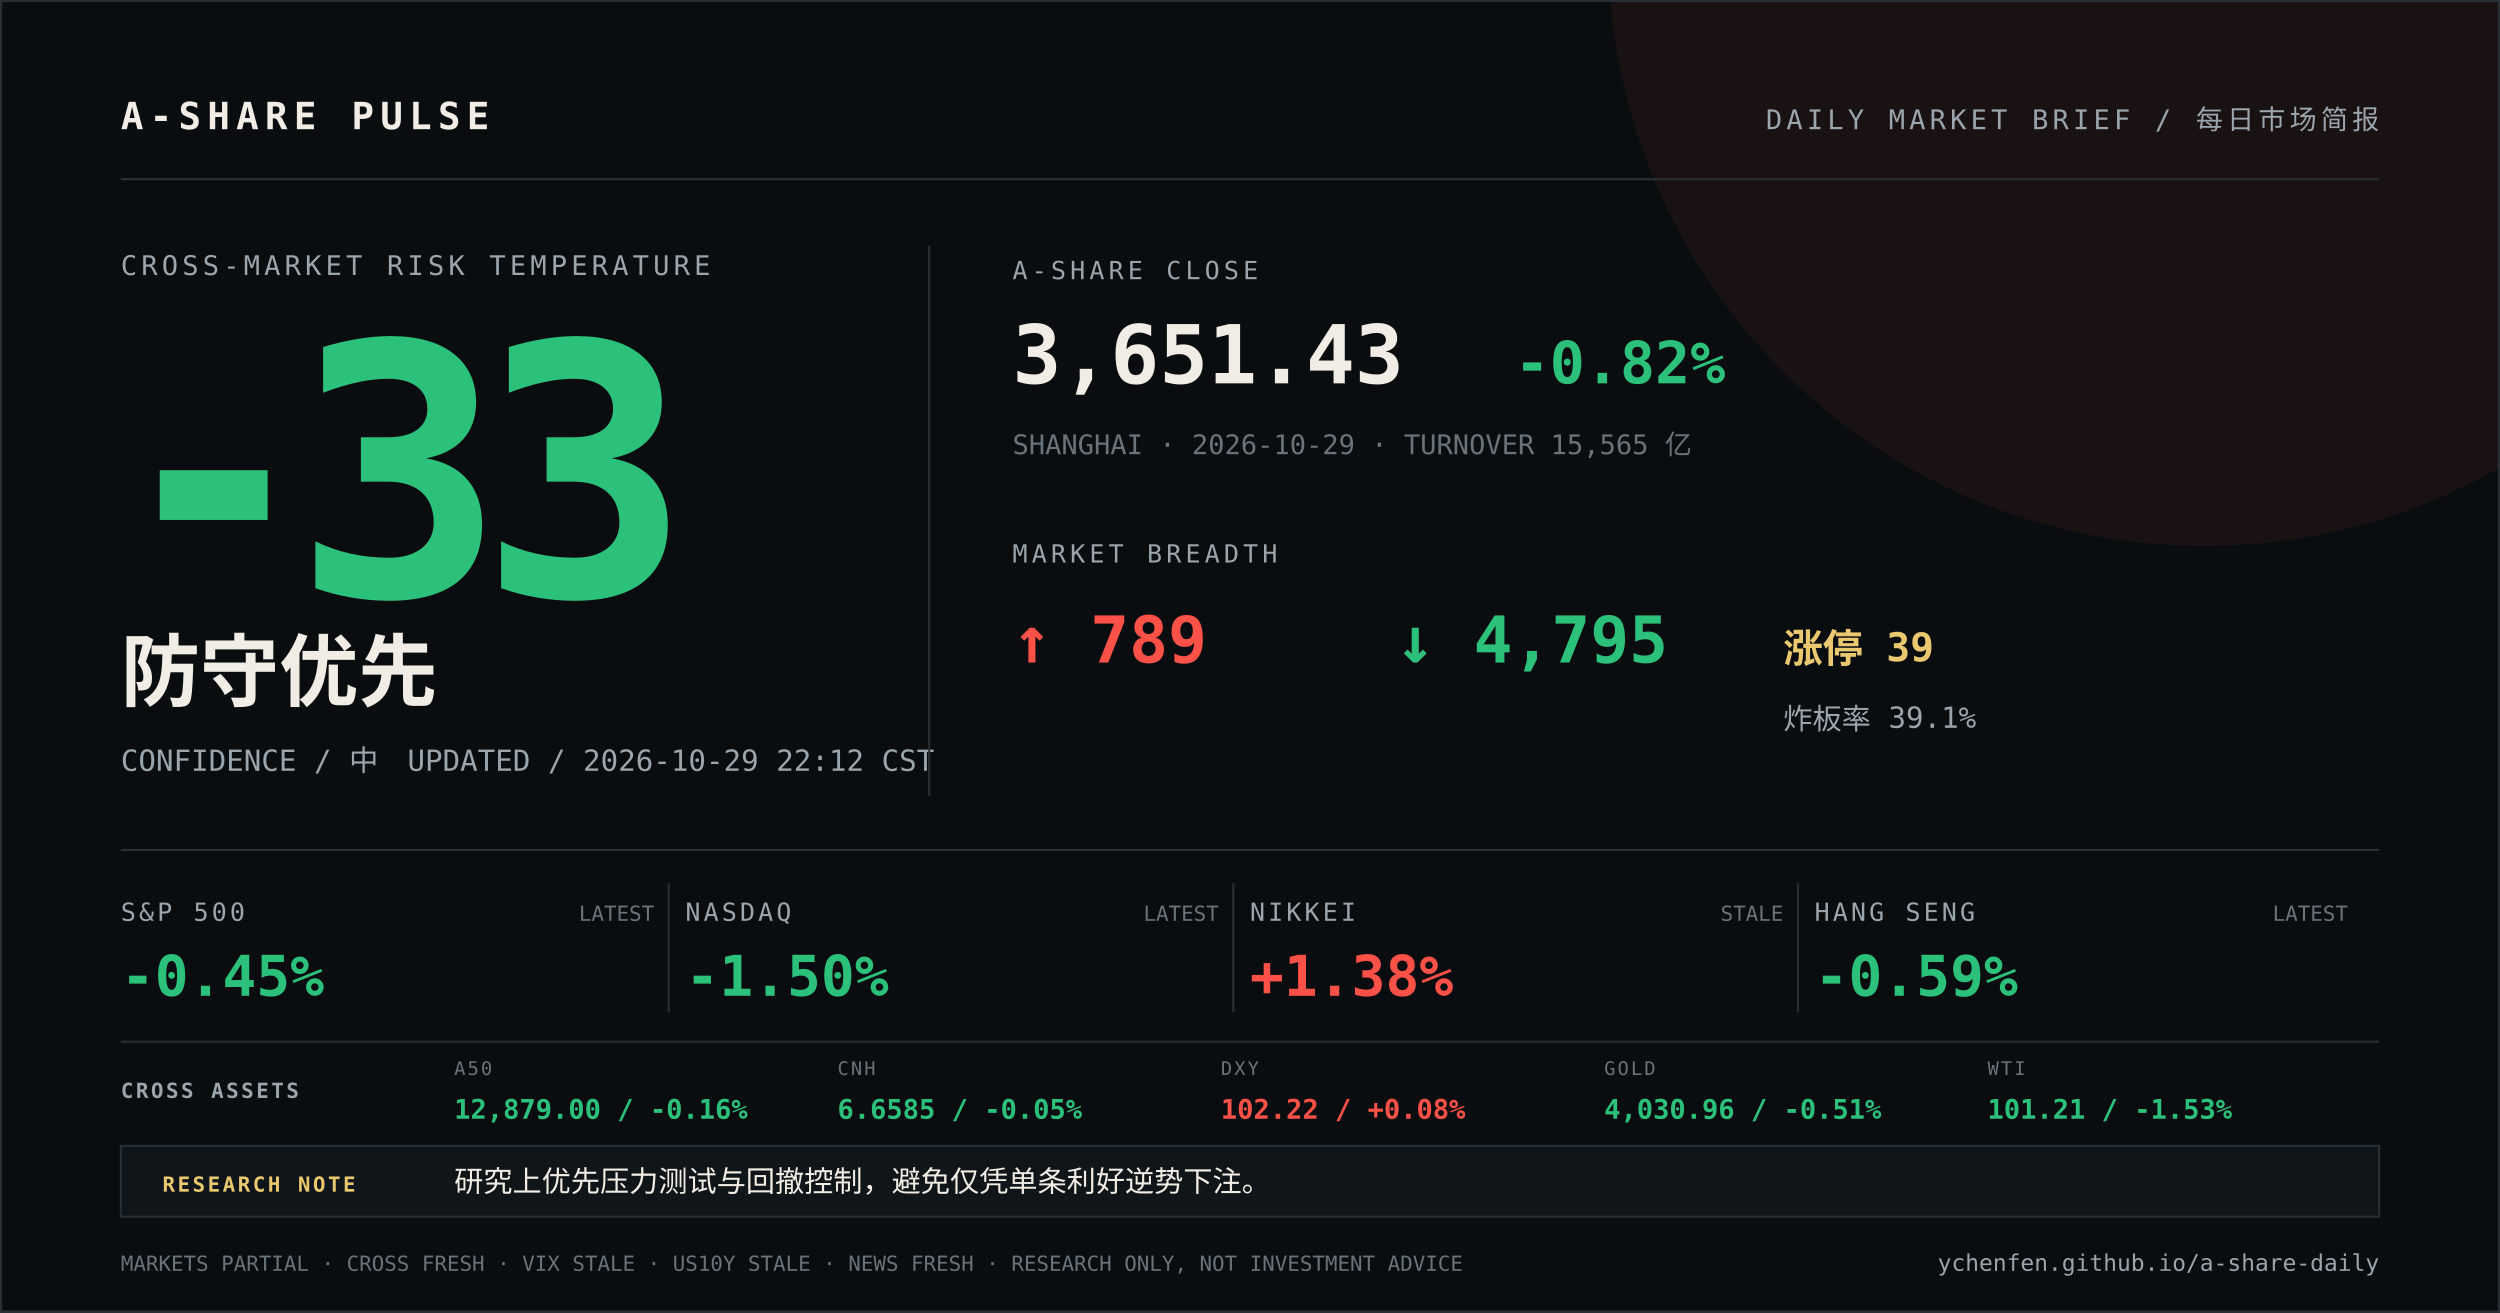
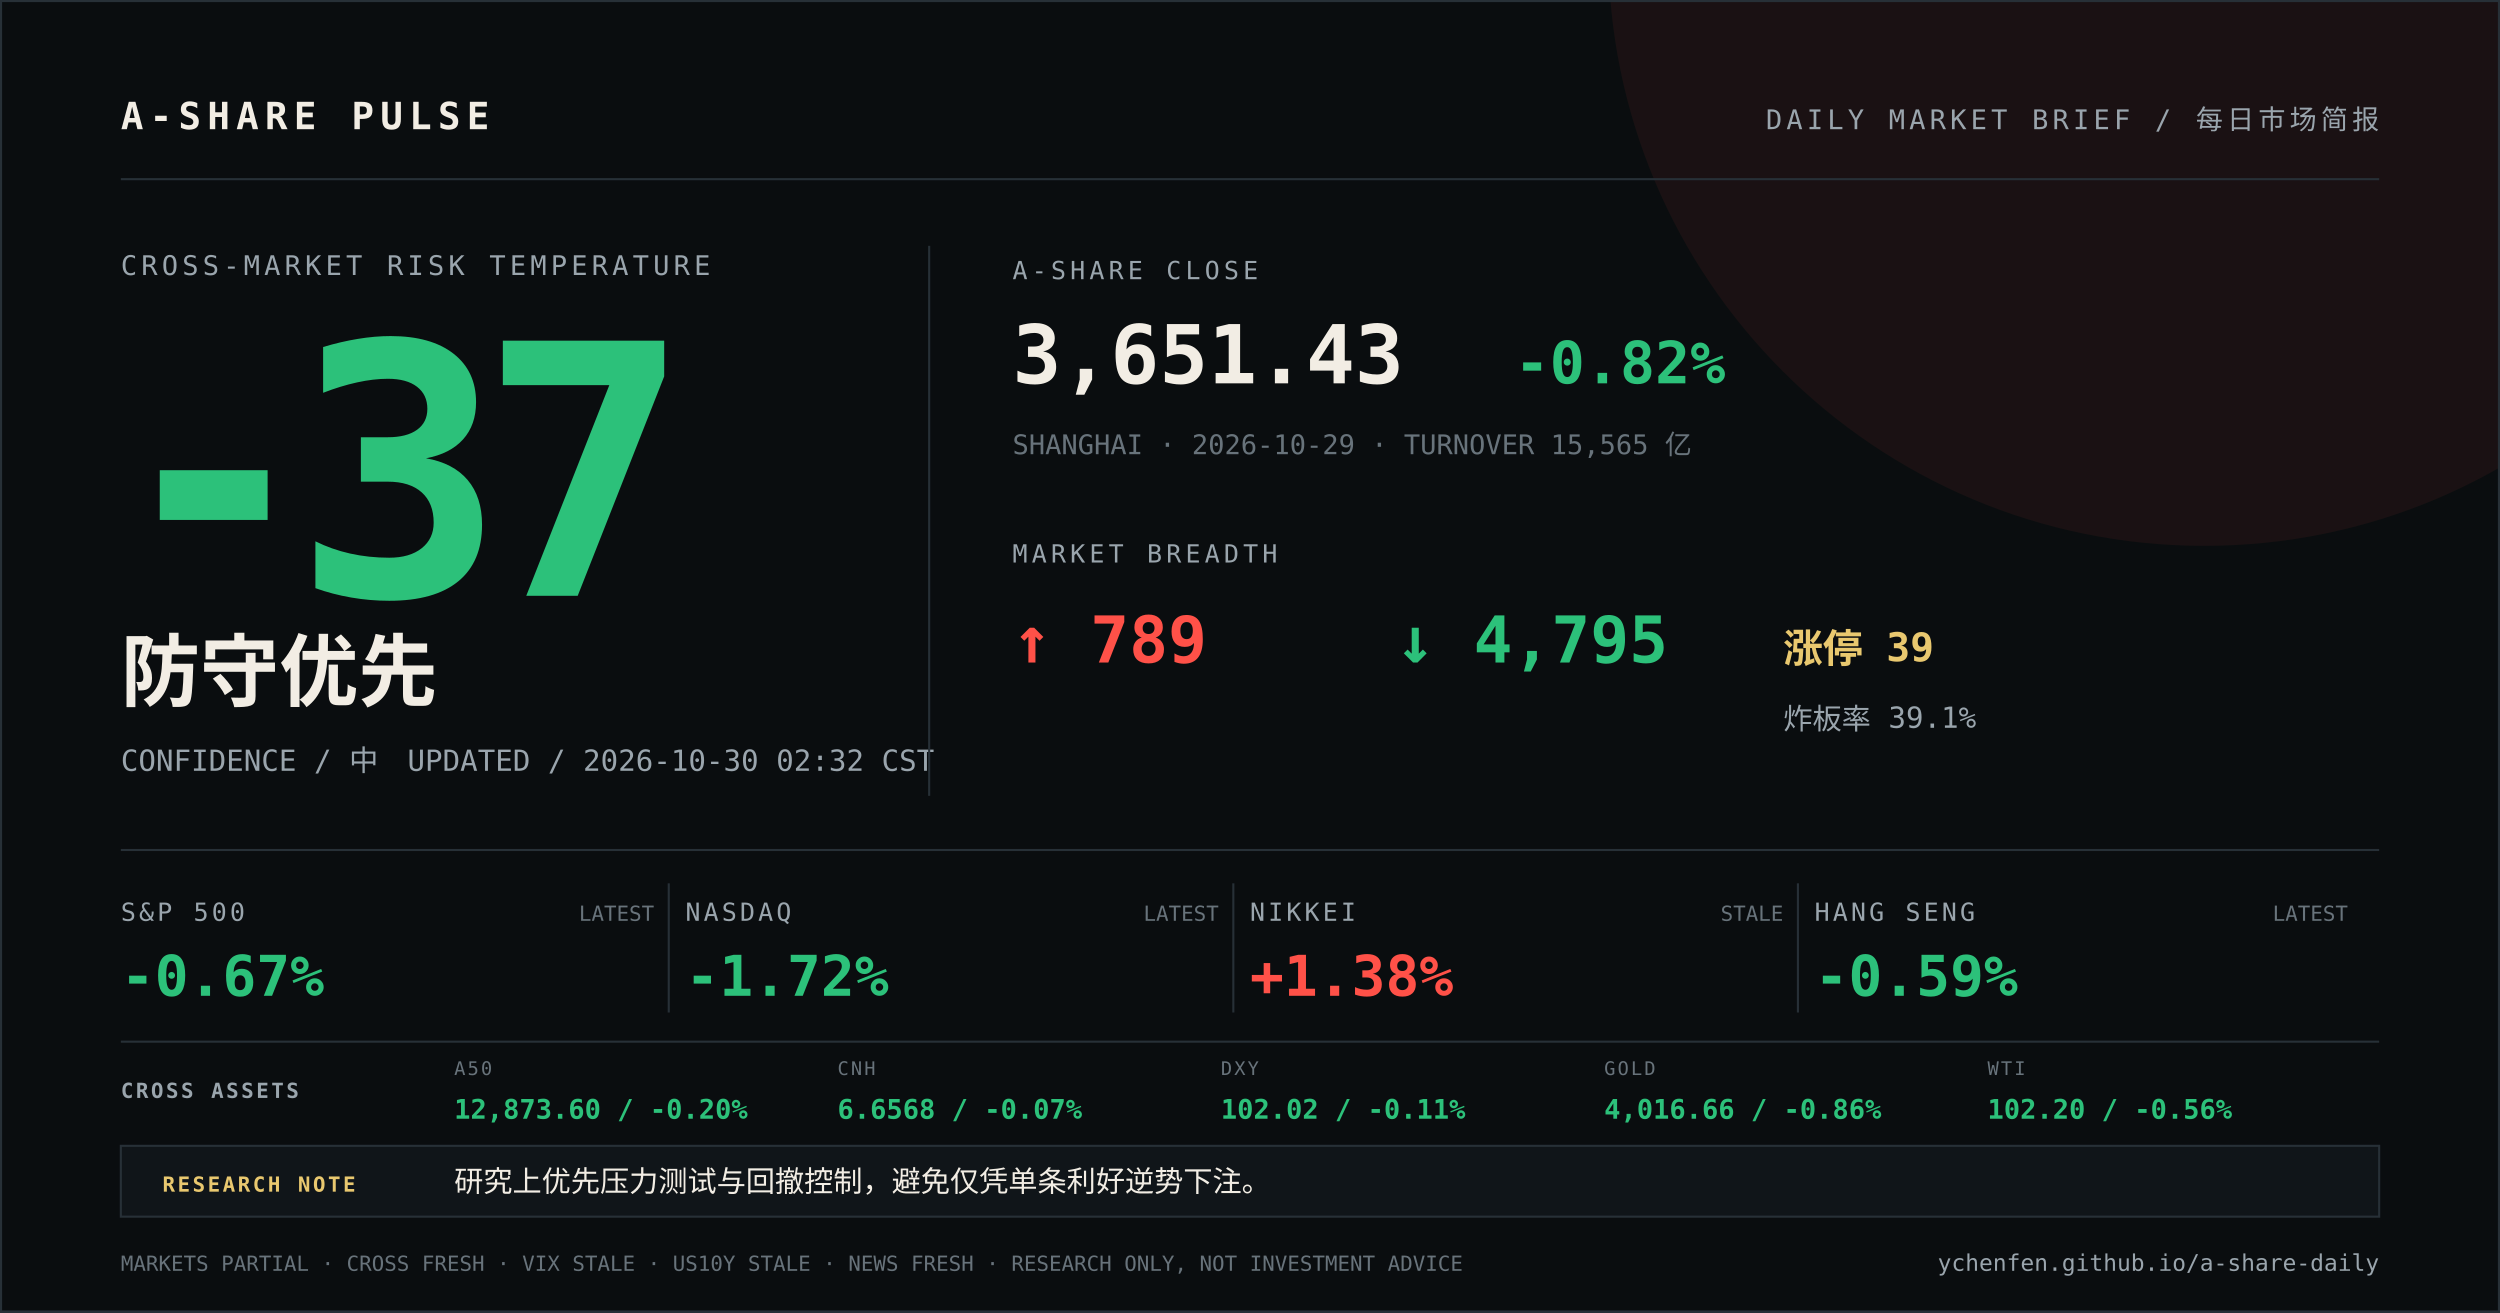
<svg xmlns="http://www.w3.org/2000/svg" width="1200" height="630" viewBox="0 0 1200 630">
  <rect width="1200" height="630" fill="#0a0d0f" />
  <circle cx="1058" cy="-24" r="286" fill="#ff5148" opacity="0.07" />
  <path d="M0 0H1200V630H0Z" fill="none" stroke="#273037" stroke-width="2" />
  <g font-family="DIN Alternate, SFMono-Regular, Menlo, monospace">
    <text x="58" y="62" fill="#f2ede4" font-size="18" font-weight="700" letter-spacing="3">A-SHARE PULSE</text>
    <text x="1142" y="62" fill="#9aa5ad" font-size="13" text-anchor="end" letter-spacing="2">DAILY MARKET BRIEF / 每日市场简报</text>
    <line x1="58" y1="86" x2="1142" y2="86" stroke="#273037" />
    <text x="58" y="132" fill="#9aa5ad" font-size="13" letter-spacing="2">CROSS-MARKET RISK TEMPERATURE</text>
-     <text x="52" y="286" fill="#2cc17a" font-size="168" font-weight="800" letter-spacing="-12">-33</text>
+     <text x="52" y="286" fill="#2cc17a" font-size="168" font-weight="800" letter-spacing="-12">-37</text>
    <text x="58" y="336" fill="#f2ede4" font-size="38" font-weight="700">防守优先</text>
-     <text x="58" y="370" fill="#9aa5ad" font-size="14">CONFIDENCE / 中　UPDATED / 2026-10-29 22:12 CST</text>
+     <text x="58" y="370" fill="#9aa5ad" font-size="14">CONFIDENCE / 中　UPDATED / 2026-10-30 02:32 CST</text>
    <line x1="446" y1="118" x2="446" y2="382" stroke="#273037" />
    <text x="486" y="134" fill="#9aa5ad" font-size="12" letter-spacing="2">A-SHARE CLOSE</text>
    <text x="486" y="184" fill="#f2ede4" font-size="39" font-weight="700">3,651.43</text>
    <text x="727" y="184" fill="#2cc17a" font-size="28" font-weight="700">-0.82%</text>
    <text x="486" y="218" fill="#68737b" font-size="13">SHANGHAI · 2026-10-29 · TURNOVER 15,565 亿</text>
    <text x="486" y="270" fill="#9aa5ad" font-size="12" letter-spacing="2">MARKET BREADTH</text>
    <text x="486" y="318" fill="#ff5148" font-size="31" font-weight="700">↑ 789</text>
    <text x="670" y="318" fill="#2cc17a" font-size="31" font-weight="700">↓ 4,795</text>
    <text x="856" y="318" fill="#e9c86f" font-size="19" font-weight="700">涨停 39</text>
    <text x="856" y="350" fill="#9aa5ad" font-size="14">炸板率 39.1%</text>
    <line x1="58" y1="408" x2="1142" y2="408" stroke="#273037" />
    <text x="58" y="442" fill="#9aa5ad" font-size="12" letter-spacing="1.5">S&amp;P 500</text>
-     <text x="58" y="478" fill="#2cc17a" font-size="27" font-weight="700">-0.45%</text>
+     <text x="58" y="478" fill="#2cc17a" font-size="27" font-weight="700">-0.67%</text>
    <text x="314" y="442" fill="#68737b" font-size="10" text-anchor="end">LATEST</text>
    <line x1="321" y1="424" x2="321" y2="486" stroke="#273037" />
    <text x="329" y="442" fill="#9aa5ad" font-size="12" letter-spacing="1.5">NASDAQ</text>
-     <text x="329" y="478" fill="#2cc17a" font-size="27" font-weight="700">-1.50%</text>
+     <text x="329" y="478" fill="#2cc17a" font-size="27" font-weight="700">-1.72%</text>
    <text x="585" y="442" fill="#68737b" font-size="10" text-anchor="end">LATEST</text>
    <line x1="592" y1="424" x2="592" y2="486" stroke="#273037" />
    <text x="600" y="442" fill="#9aa5ad" font-size="12" letter-spacing="1.5">NIKKEI</text>
    <text x="600" y="478" fill="#ff5148" font-size="27" font-weight="700">+1.38%</text>
    <text x="856" y="442" fill="#68737b" font-size="10" text-anchor="end">STALE</text>
    <line x1="863" y1="424" x2="863" y2="486" stroke="#273037" />
    <text x="871" y="442" fill="#9aa5ad" font-size="12" letter-spacing="1.5">HANG SENG</text>
    <text x="871" y="478" fill="#2cc17a" font-size="27" font-weight="700">-0.59%</text>
    <text x="1127" y="442" fill="#68737b" font-size="10" text-anchor="end">LATEST</text>
    <line x1="58" y1="500" x2="1142" y2="500" stroke="#273037" />
    <text x="58" y="527" fill="#9aa5ad" font-size="10" font-weight="700" letter-spacing="1.2">CROSS ASSETS</text>
    <text x="218" y="516" fill="#68737b" font-size="9" letter-spacing="1">A50</text>
-     <text x="218" y="537" fill="#2cc17a" font-size="13" font-weight="700">12,879.00 / -0.16%</text>
+     <text x="218" y="537" fill="#2cc17a" font-size="13" font-weight="700">12,873.60 / -0.20%</text>
    <text x="402" y="516" fill="#68737b" font-size="9" letter-spacing="1">CNH</text>
-     <text x="402" y="537" fill="#2cc17a" font-size="13" font-weight="700">6.6585 / -0.05%</text>
+     <text x="402" y="537" fill="#2cc17a" font-size="13" font-weight="700">6.6568 / -0.07%</text>
    <text x="586" y="516" fill="#68737b" font-size="9" letter-spacing="1">DXY</text>
-     <text x="586" y="537" fill="#ff5148" font-size="13" font-weight="700">102.22 / +0.08%</text>
+     <text x="586" y="537" fill="#2cc17a" font-size="13" font-weight="700">102.02 / -0.11%</text>
    <text x="770" y="516" fill="#68737b" font-size="9" letter-spacing="1">GOLD</text>
-     <text x="770" y="537" fill="#2cc17a" font-size="13" font-weight="700">4,030.96 / -0.51%</text>
+     <text x="770" y="537" fill="#2cc17a" font-size="13" font-weight="700">4,016.66 / -0.86%</text>
    <text x="954" y="516" fill="#68737b" font-size="9" letter-spacing="1">WTI</text>
-     <text x="954" y="537" fill="#2cc17a" font-size="13" font-weight="700">101.21 / -1.53%</text>
+     <text x="954" y="537" fill="#2cc17a" font-size="13" font-weight="700">102.20 / -0.56%</text>
    <rect x="58" y="550" width="1084" height="34" fill="#101519" stroke="#273037" />
    <text x="78" y="572" fill="#e9c86f" font-size="10" font-weight="700" letter-spacing="1.2">RESEARCH NOTE</text>
    <text x="218" y="572" fill="#f2ede4" font-size="14">研究上优先压力测试与回撤控制，避免仅凭单条利好逆势下注。</text>
    <text x="58" y="610" fill="#68737b" font-size="10">MARKETS PARTIAL · CROSS FRESH · VIX STALE · US10Y STALE · NEWS FRESH · RESEARCH ONLY, NOT INVESTMENT ADVICE</text>
    <text x="1142" y="610" fill="#9aa5ad" font-size="11" text-anchor="end">ychenfen.github.io/a-share-daily</text>
  </g>
</svg>
